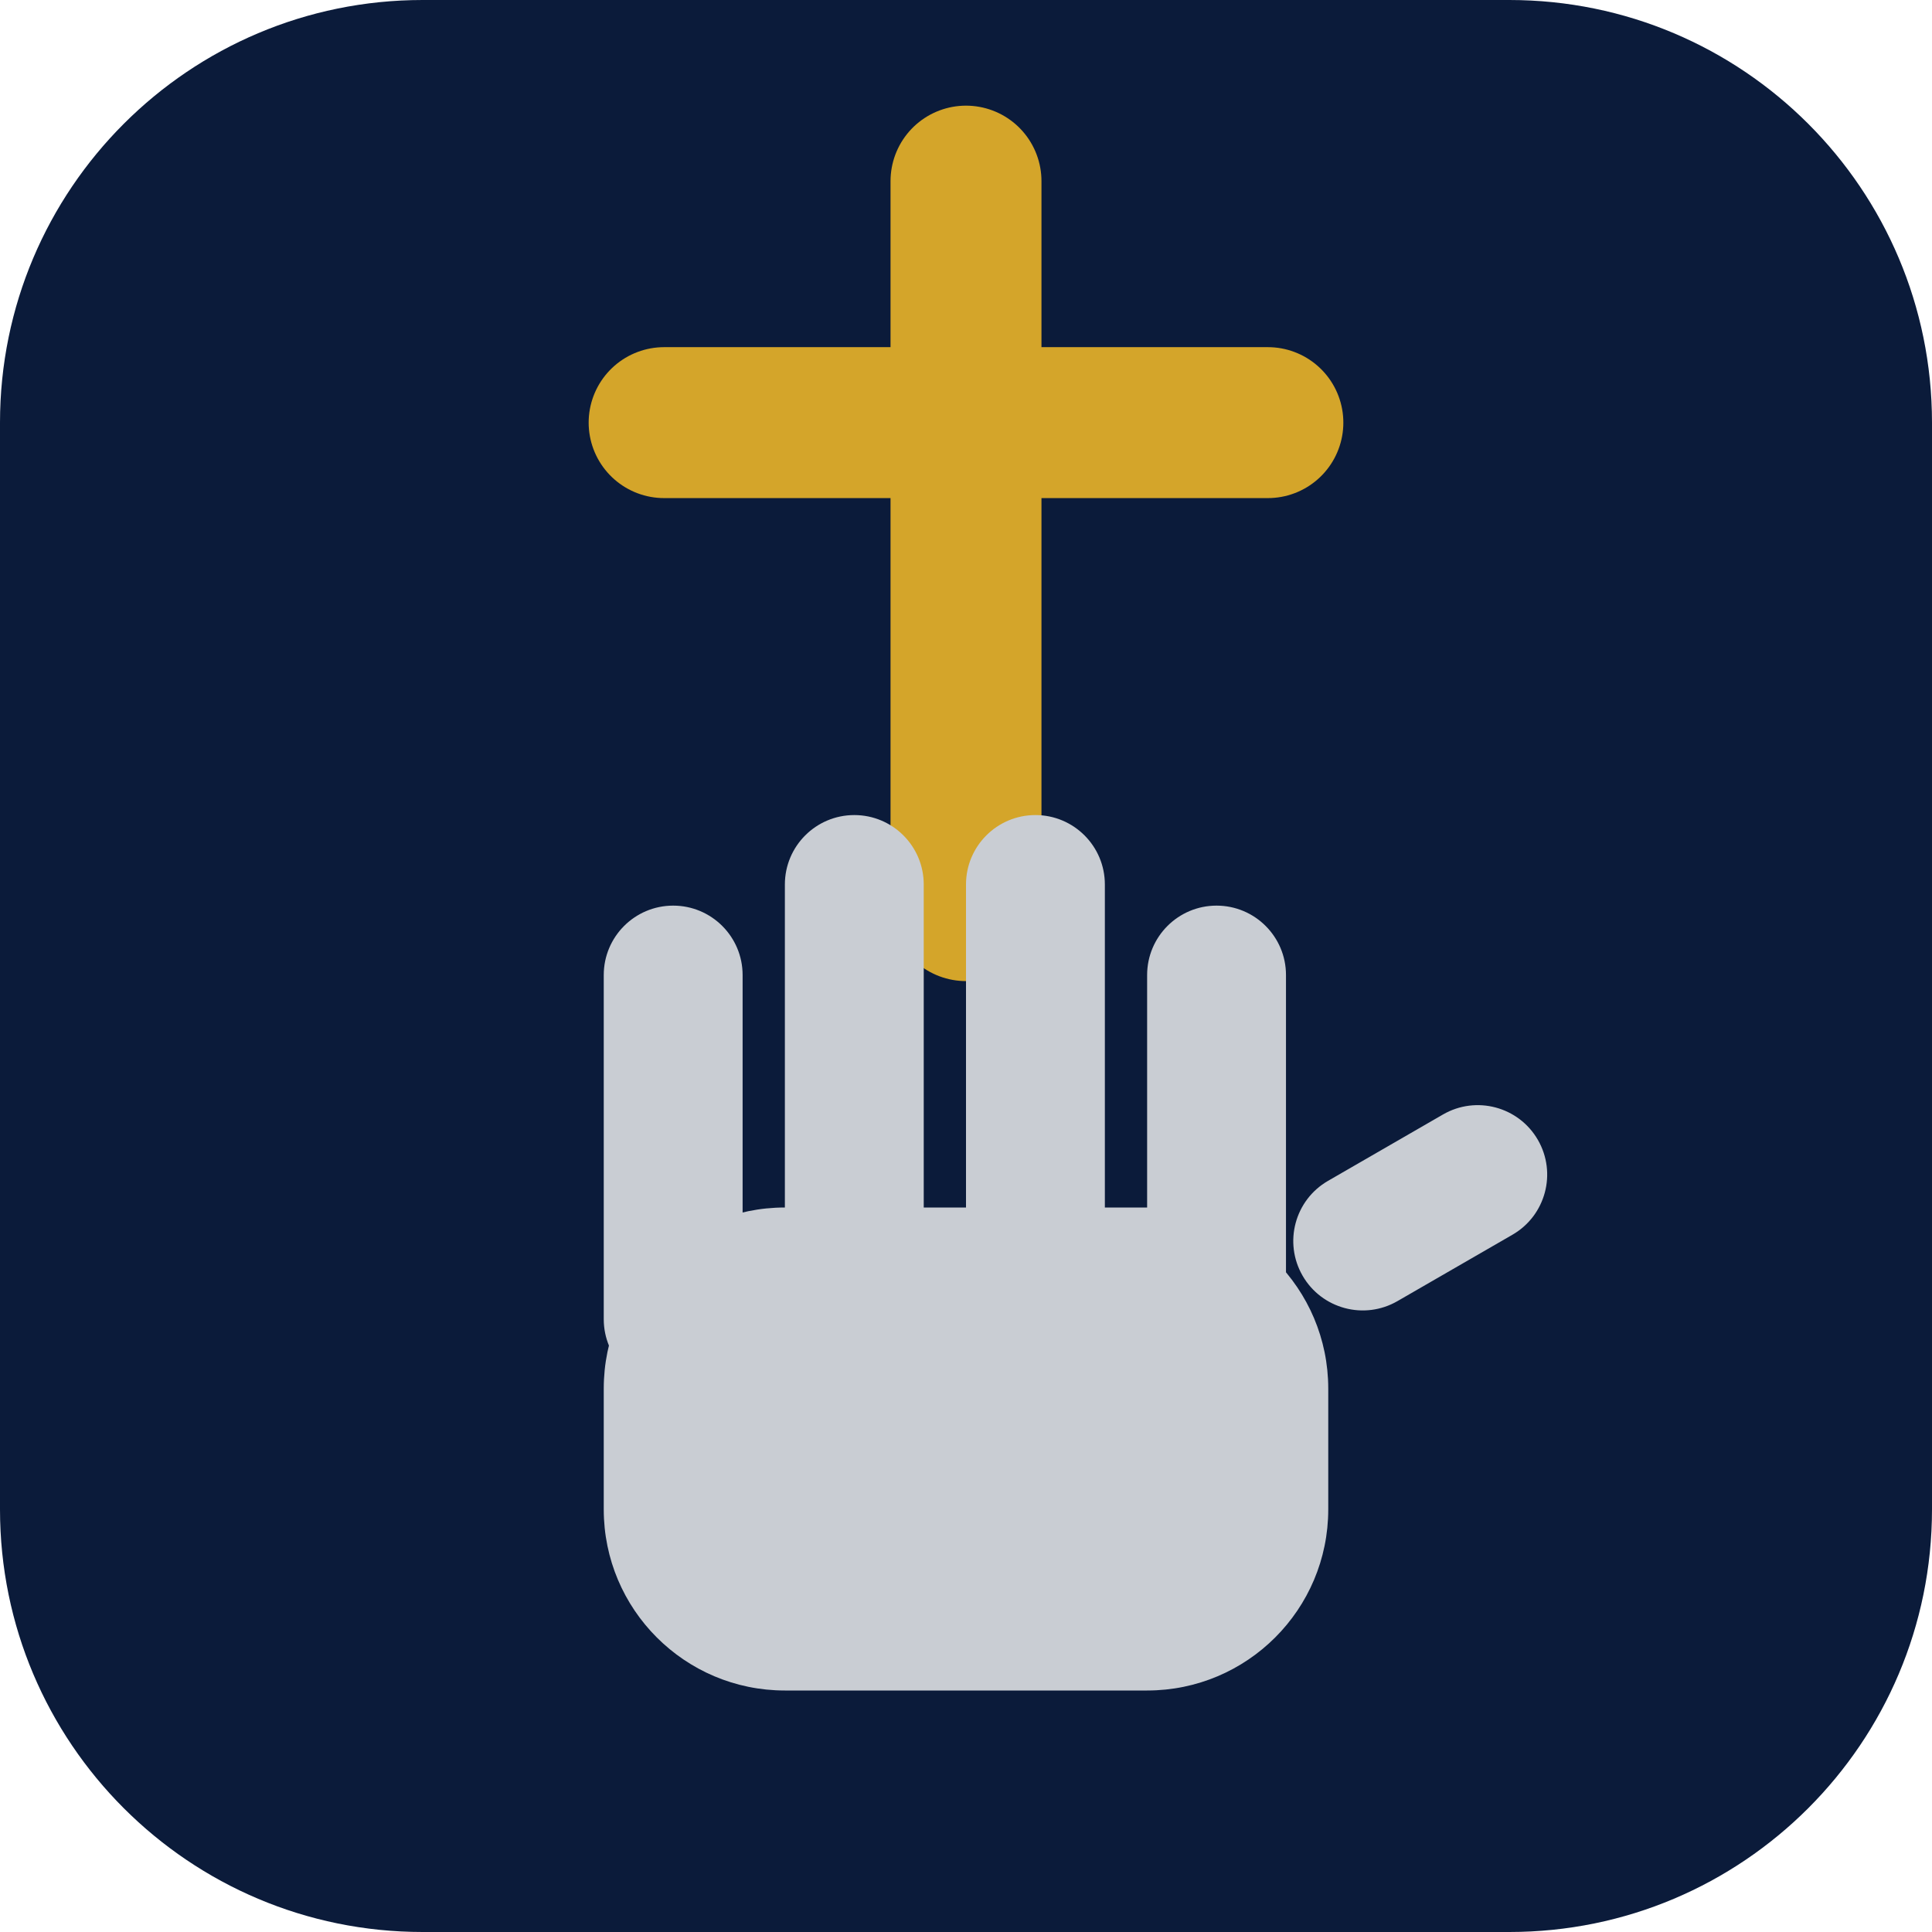
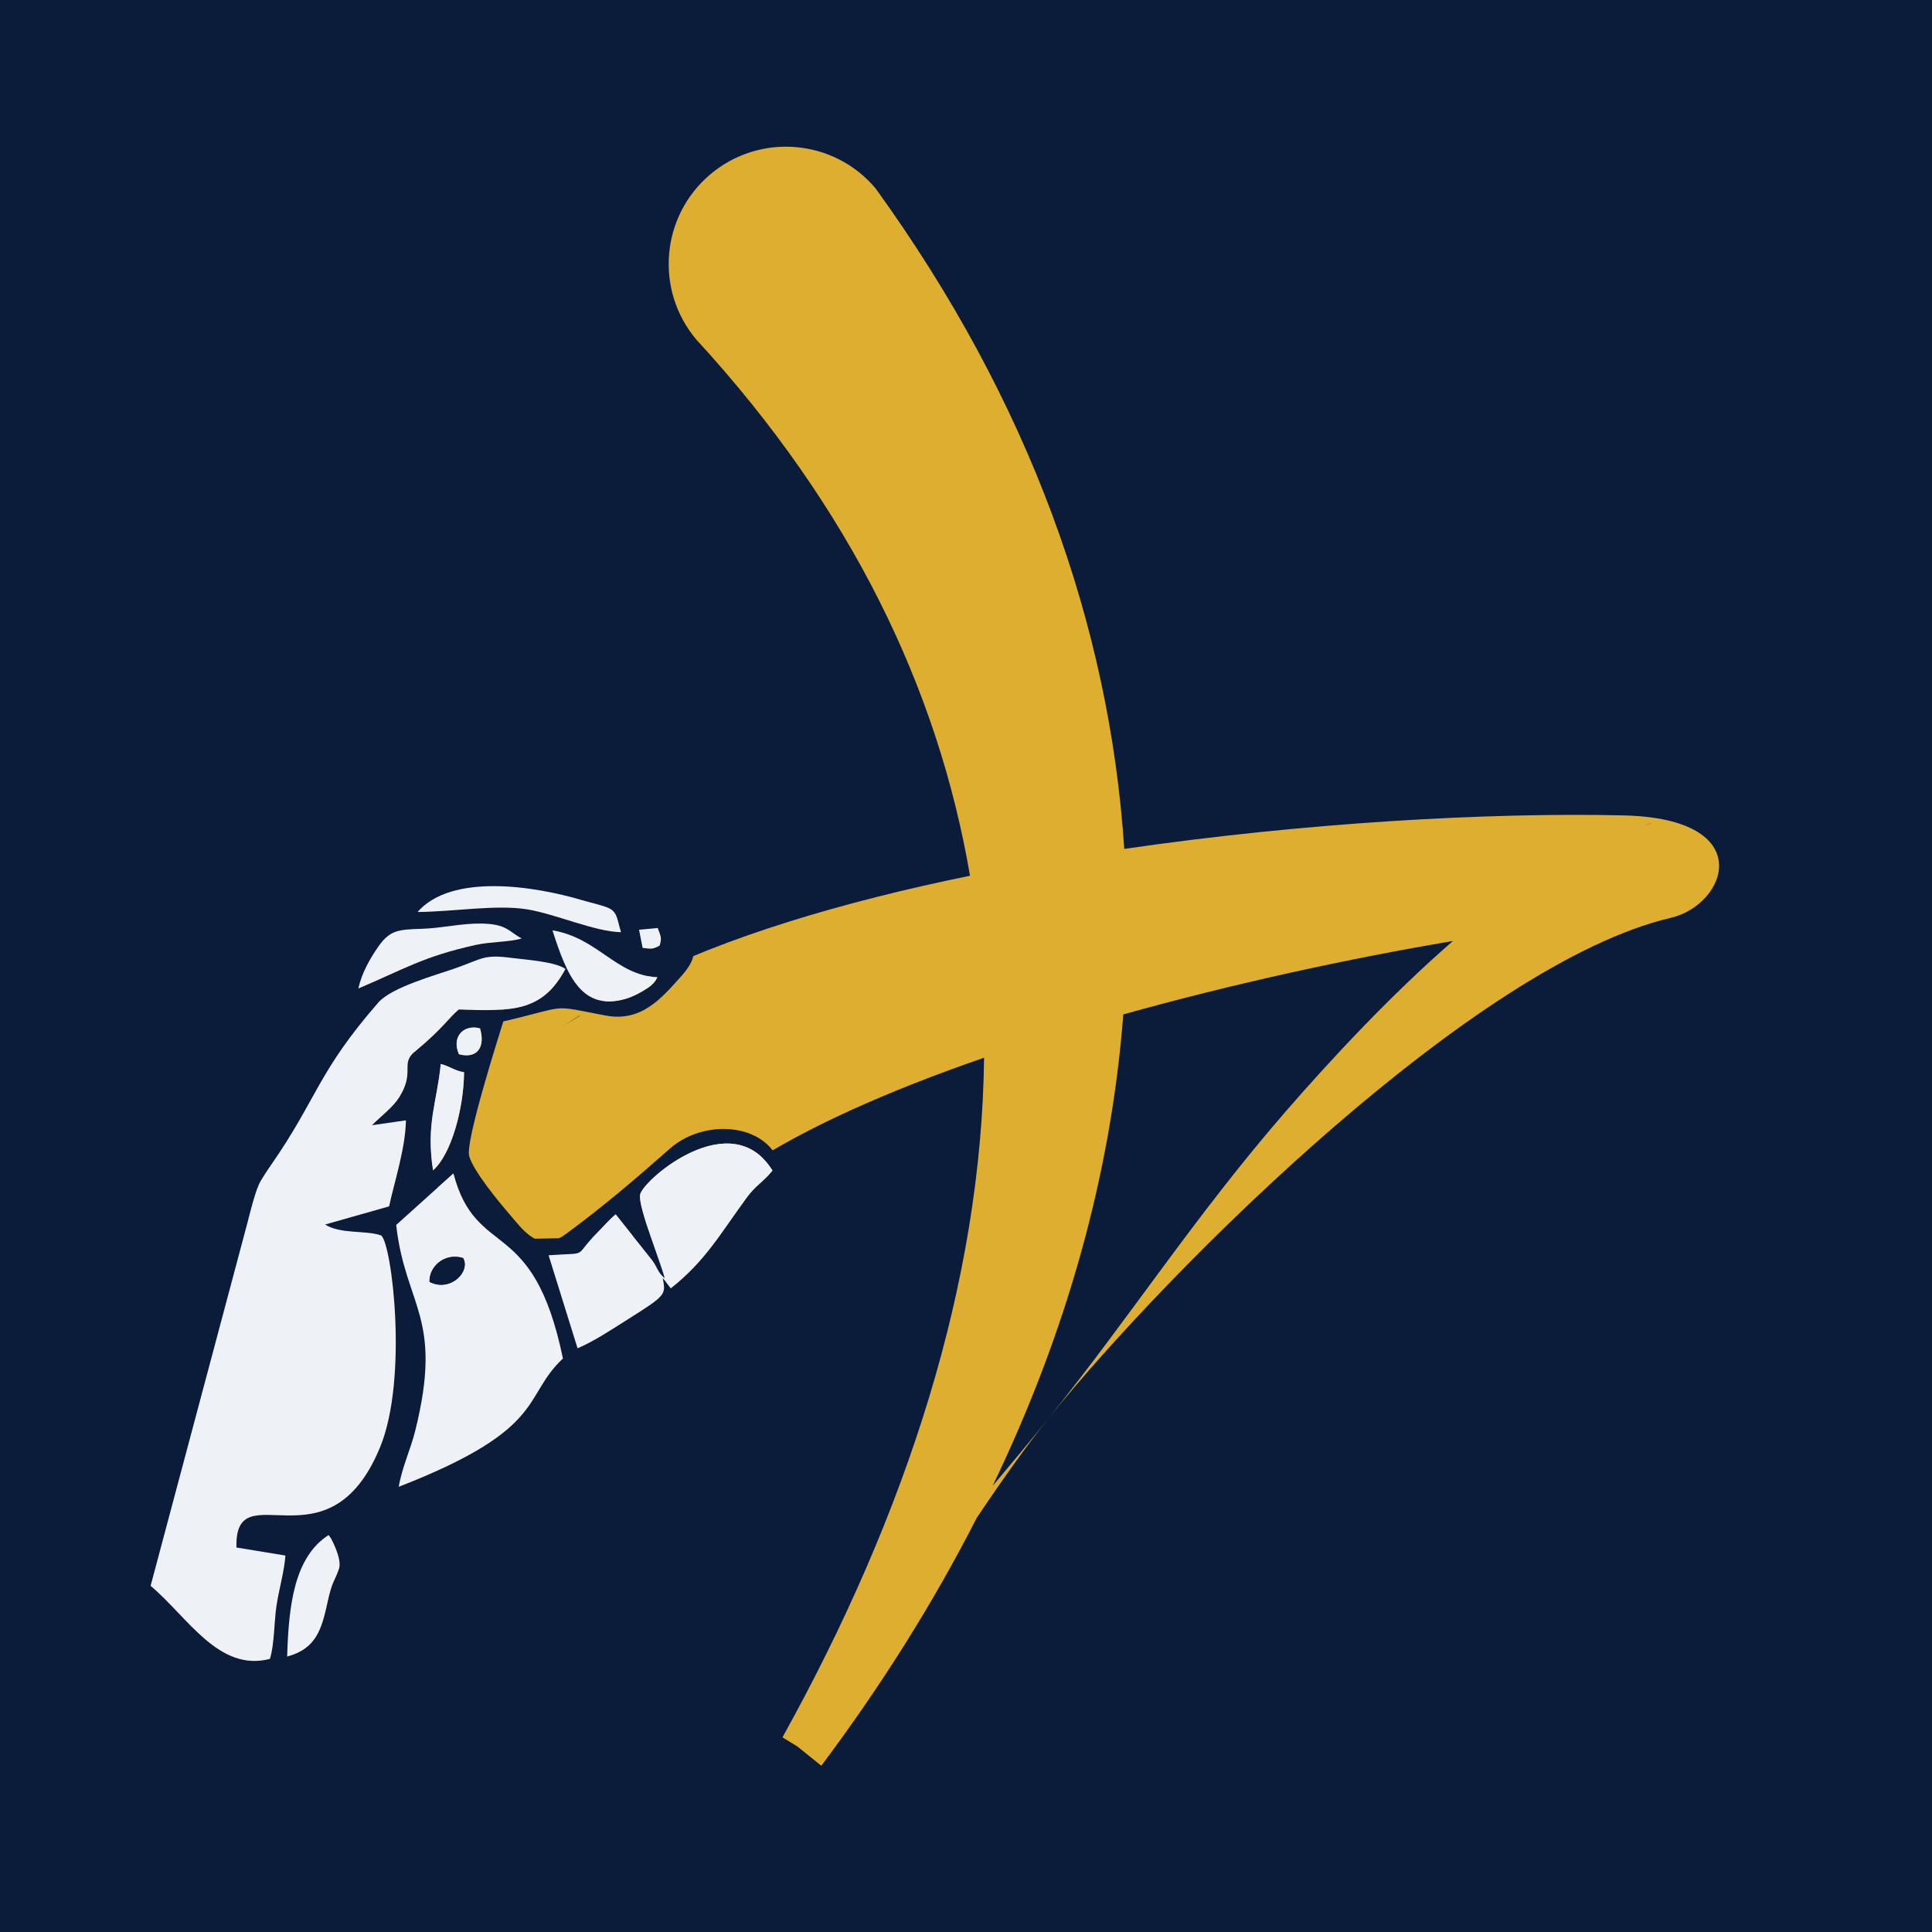
- <svg xmlns="http://www.w3.org/2000/svg" viewBox="0 0 64 64">
-   <rect width="64" height="64" rx="14" fill="#0b1b3a" />
-   <path d="M32 6v24M22 14h20" stroke="#d4a52a" stroke-width="5" stroke-linecap="round" />
-   <g fill="#c9cdd3">
-     <rect x="20" y="40" width="24" height="16" rx="6" />
-     <rect x="20" y="30" width="4.6" height="16" rx="2.3" />
-     <rect x="26" y="27" width="4.6" height="19" rx="2.3" />
-     <rect x="32" y="27" width="4.6" height="19" rx="2.3" />
-     <rect x="38" y="30" width="4.6" height="16" rx="2.3" />
-     <rect x="43" y="40" width="9" height="4.6" rx="2.3" transform="rotate(-30 43 42)" />
+ <svg xmlns="http://www.w3.org/2000/svg" viewBox="-14 -14 204 204">
+   <rect x="-400" y="-400" width="2000" height="2000" fill="#0b1b3a" />
+   <g transform="translate(-336.957 -161.520)">
+     <path fill-rule="evenodd" fill="#DDAE2F" d="M 415.398 167.398 C 431.648 189.867 440.117 213.488 441.668 237.156 C 460.797 234.371 480.23 233.293 494.367 233.617 C 508.668 233.945 505.32 243.047 499.367 244.438 C 478.895 249.223 446.77 281.02 433.648 297.309 C 442.324 286.535 449.141 275.895 458.762 264.824 C 463.527 259.344 469.793 252.598 476.367 246.883 C 465.438 248.719 453.23 251.371 441.566 254.633 C 440.277 271.473 435.578 288.199 427.77 304.414 C 429.754 302.066 431.715 299.707 433.648 297.309 C 431.398 300.102 428.797 303.762 426.098 307.781 C 421.547 316.699 416.062 325.449 409.68 333.965 L 407.168 331.941 L 405.578 330.965 C 418.754 307.234 426.582 282.934 426.867 259.203 C 416.754 262.699 407.805 266.652 401.508 270.887 C 389.445 278.996 393.305 278.02 379.293 278.316 C 372.457 278.234 366.98 272.625 367.062 265.789 C 367.145 258.953 372.754 253.477 379.594 253.559 C 381.52 253.75 383.289 253.875 385.16 254.203 L 390.273 251.184 C 399.535 246.434 411.953 242.738 425.379 239.988 C 422.012 220.262 412.828 201.164 396.488 183.383 C 392.074 178.16 392.73 170.348 397.953 165.934 C 403.176 161.52 410.988 162.176 415.398 167.398 Z M 496.664 234.684 L 497.336 234.414 L 497.41 234.379 C 497.152 234.461 496.902 234.562 496.664 234.684 Z M 384.203 254.77 C 384.105 254.762 384.406 254.617 382.242 255.93 Z M 384.203 254.77 " />
+     <path fill-rule="evenodd" fill="#0B1B3A" d="M 353.277 322.434 C 353.438 317.051 354.012 311.945 357.656 309.602 L 357.922 309.984 C 358.387 310.867 359.031 312.363 358.746 313.184 C 358.242 314.645 358.066 314.32 357.535 316.742 C 356.926 319.5 356.371 321.613 353.277 322.434 Z M 364.789 276.863 L 370.828 271.43 C 373.262 280.668 379.234 275.648 382.398 290.965 C 378.047 295.035 380.859 298.363 365.059 304.512 C 365.406 302.449 366.305 300.586 366.805 298.582 C 369.801 286.535 365.77 285.52 364.789 276.863 Z M 393.781 283.562 L 393.129 282.699 C 393.082 282.641 393.004 282.547 392.938 282.48 C 393.266 284.23 393.309 284.273 389.293 286.801 C 387.719 287.793 385.66 289.172 383.941 289.883 L 380.883 280.066 C 385.383 279.746 383.355 280.352 385.969 277.742 C 386.676 277.039 387.223 276.352 387.969 275.746 L 391.832 280.605 C 392.457 281.477 392.32 281.746 393.141 282.496 C 392.809 281.031 390.254 274.805 390.555 273.625 C 390.965 272.012 400.184 264.109 404.535 271.117 C 403.625 272.27 402.746 272.695 401.82 273.965 C 399 277.816 397.445 280.668 393.781 283.562 Z M 368.684 271.094 C 367.918 266.176 369.109 263.906 369.496 259.867 C 370.598 260.156 370.855 260.551 371.957 260.738 C 371.926 264.512 370.633 269.379 368.684 271.094 Z M 371.418 258.84 C 370.586 256.934 371.988 255.648 373.641 256.109 C 374.215 258.035 373.395 259.352 371.418 258.84 Z M 371.395 254.113 C 370.266 255.094 369.734 256.082 366.883 258.465 L 366.562 258.73 C 365.332 259.961 366.734 260.77 365.125 263.363 C 364.469 264.422 363.262 265.312 362.234 266.332 L 365.82 265.816 C 365.77 268.77 364.633 272.18 364.043 274.902 L 357.289 276.816 C 358.91 277.859 361.582 277.395 363.211 277.973 C 364.352 278.922 366.062 293.102 363.094 300.324 C 357.645 313.586 347.688 302.762 347.926 310.922 L 353.094 311.77 C 352.98 313.422 352.422 315.297 352.156 317.043 C 351.898 318.723 351.934 321.227 351.453 322.684 C 346.039 324.09 342.789 318.27 338.859 314.969 L 348.762 277.84 C 349.172 276.391 349.738 273.816 350.305 272.562 C 350.527 272.07 351.234 271.023 351.578 270.527 C 356.465 263.504 356.469 260.754 362.906 253.375 C 364.32 251.754 368.961 250.492 371.109 249.734 C 373.965 248.727 374.023 248.27 377.07 248.676 C 378.379 248.852 381.598 249.047 382.664 249.836 C 380.289 254.258 377.305 254.332 371.395 254.113 Z M 392.406 245.508 C 392.73 246.414 392.859 246.48 392.617 247.363 C 391.816 247.797 391.707 247.711 390.809 247.609 L 390.434 245.688 Z M 381.293 245.754 C 386.105 246.562 387.973 250.48 392.367 250.711 C 392.176 251.031 392.258 250.977 391.984 251.297 C 391.926 251.359 391.746 251.531 391.684 251.59 C 391.504 251.746 391.219 251.926 390.996 252.062 C 390.469 252.391 389.777 252.75 389.172 252.938 C 384.457 254.406 382.852 250.664 381.293 245.754 Z M 360.793 251.895 C 361.152 250.27 362.027 248.719 362.91 247.465 C 364.141 245.719 365.02 245.672 367.477 245.594 C 369.617 245.527 371.688 245.004 373.805 245.039 C 376.477 245.086 376.637 245.863 378.043 246.613 C 376.719 247.008 374.785 246.941 373.164 247.301 C 367.57 248.547 365.699 249.828 360.793 251.895 Z M 367.047 243.816 C 370.66 239.688 379.445 241.086 384.438 242.574 C 385.262 242.82 386.355 243.051 387.098 243.348 C 388.172 243.777 388.082 244.508 388.531 245.949 C 385.738 245.902 381.633 244.02 378.57 243.531 C 375.312 243.012 370.66 243.805 367.047 243.816 Z M 347.898 325.543 C 351.652 324.949 356.09 323.441 359.129 321.836 C 362.832 319.883 363.344 318.664 364.855 314.172 C 365.949 310.918 366.742 307.277 369.391 305.621 C 372.945 303.398 376.16 303.207 378.566 300.211 C 380.664 297.602 381.984 294.809 384.18 292.461 C 386.516 289.957 393.816 287.668 397.086 283.836 C 399.074 281.512 398.262 281.031 402.551 275.984 C 403.188 275.234 403.488 275.086 404.137 274.176 C 404.688 273.402 405.07 272.895 405.602 272.09 C 405.375 266.23 397.742 265.227 393.684 268.809 C 390.051 272.012 386.77 274.832 382.691 277.832 C 379.855 279.914 378.238 277.445 376.699 275.664 C 375.785 274.609 372.906 271.168 372.492 269.566 C 372.09 268.031 375.555 257.137 376.102 255.371 C 383.301 253.695 380.816 253.605 386.934 254.754 C 390.711 255.461 392.844 252.867 394.828 250.668 C 397.609 247.582 395.938 246.449 391.793 244 C 386.977 241.152 379.301 239.109 373.367 239.586 C 365.355 240.223 363.754 242.949 358.871 250.68 C 357.266 253.219 355.863 256.027 354.02 258.262 C 353.109 259.367 352.117 260.461 350.996 261.484 C 350.043 262.355 350.141 263.688 349.746 265.988 C 347.289 280.211 340.918 296.41 337.684 311.449 C 337.223 313.598 336.957 314.004 338.254 316.074 C 339.98 318.824 342.031 320.496 344.414 322.52 Z M 347.898 325.543 " />
+     <path fill-rule="evenodd" fill="#EEF1F6" d="M 371.395 254.113 C 377.305 254.332 380.289 254.258 382.664 249.836 C 381.598 249.047 378.379 248.852 377.07 248.676 C 374.023 248.27 373.965 248.727 371.109 249.734 C 368.961 250.492 364.32 251.754 362.906 253.375 C 356.469 260.754 356.465 263.504 351.578 270.527 C 351.234 271.023 350.527 272.07 350.305 272.562 C 349.738 273.816 349.172 276.391 348.762 277.84 L 338.859 314.969 C 342.789 318.27 346.039 324.09 351.453 322.684 C 351.934 321.227 351.898 318.723 352.156 317.043 C 352.422 315.297 352.98 313.422 353.094 311.77 L 347.926 310.922 C 347.688 302.762 357.645 313.586 363.094 300.324 C 366.062 293.102 364.352 278.922 363.211 277.973 C 361.582 277.395 358.91 277.859 357.289 276.816 L 364.043 274.902 C 364.633 272.18 365.77 268.77 365.82 265.816 L 362.234 266.332 C 363.262 265.312 364.469 264.422 365.125 263.363 C 366.734 260.77 365.332 259.961 366.562 258.73 L 366.883 258.465 C 369.734 256.082 370.266 255.094 371.395 254.113 " />
+     <path fill-rule="evenodd" fill="#EEF1F6" d="M 368.312 282.871 C 368.25 281.25 369.926 279.758 371.855 280.359 C 372.672 281.793 370.5 283.992 368.312 282.871 Z M 364.789 276.863 C 365.77 285.52 369.801 286.535 366.805 298.582 C 366.305 300.586 365.406 302.449 365.059 304.512 C 380.859 298.363 378.047 295.035 382.398 290.965 C 379.234 275.648 373.262 280.668 370.828 271.43 Z M 364.789 276.863 " />
+     <path fill-rule="evenodd" fill="#EEF1F6" d="M 393.781 283.562 C 397.445 280.668 399 277.816 401.82 273.965 C 402.746 272.695 403.625 272.27 404.535 271.117 C 400.184 264.109 390.965 272.012 390.555 273.625 C 390.254 274.805 392.809 281.031 393.141 282.496 C 392.32 281.746 392.457 281.477 391.832 280.605 L 387.969 275.746 C 387.223 276.352 386.676 277.039 385.969 277.742 C 383.355 280.352 385.383 279.746 380.883 280.066 L 383.941 289.883 C 385.66 289.172 387.719 287.793 389.293 286.801 C 393.309 284.273 393.266 284.23 392.938 282.48 C 393.004 282.547 393.082 282.641 393.129 282.699 Z M 393.781 283.562 " />
+     <path fill-rule="evenodd" fill="#EEF1F6" d="M 367.047 243.816 C 370.66 243.805 375.312 243.012 378.57 243.531 C 381.633 244.02 385.738 245.902 388.531 245.949 C 388.082 244.508 388.172 243.777 387.098 243.348 C 386.355 243.051 385.262 242.82 384.438 242.574 C 379.445 241.086 370.66 239.688 367.047 243.816 " />
+     <path fill-rule="evenodd" fill="#EEF1F6" d="M 360.793 251.895 C 365.699 249.828 367.57 248.547 373.164 247.301 C 374.785 246.941 376.719 247.008 378.043 246.613 C 376.637 245.863 376.477 245.086 373.805 245.039 C 371.688 245.004 369.617 245.527 367.477 245.594 C 365.02 245.672 364.141 245.719 362.91 247.465 C 362.027 248.719 361.152 250.27 360.793 251.895 " />
+     <path fill-rule="evenodd" fill="#EEF1F6" d="M 392.367 250.711 C 387.973 250.48 386.105 246.562 381.293 245.754 C 382.852 250.664 384.457 254.406 389.172 252.938 C 389.777 252.75 390.469 252.391 390.996 252.062 C 391.219 251.926 391.504 251.746 391.684 251.59 C 391.746 251.531 391.926 251.359 391.984 251.297 C 392.258 250.977 392.176 251.031 392.367 250.711 " />
+     <path fill-rule="evenodd" fill="#EEF1F6" d="M 368.684 271.094 C 370.633 269.379 371.926 264.512 371.957 260.738 C 370.855 260.551 370.598 260.156 369.496 259.867 C 369.109 263.906 367.918 266.176 368.684 271.094 " />
+     <path fill-rule="evenodd" fill="#0B1B3A" d="M 368.312 282.871 C 370.5 283.992 372.672 281.793 371.855 280.359 C 369.926 279.758 368.25 281.25 368.312 282.871 " />
+     <path fill-rule="evenodd" fill="#EEF1F6" d="M 371.418 258.84 C 373.395 259.352 374.215 258.035 373.641 256.109 C 371.988 255.648 370.586 256.934 371.418 258.84 " />
+     <path fill-rule="evenodd" fill="#EEF1F6" d="M 390.809 247.609 C 391.707 247.711 391.816 247.797 392.617 247.363 C 392.859 246.48 392.73 246.414 392.406 245.508 L 390.434 245.688 Z M 390.809 247.609 " />
+     <path fill-rule="evenodd" fill="#EEF1F6" d="M 353.277 322.434 C 356.371 321.613 356.926 319.5 357.535 316.742 C 358.066 314.32 358.242 314.645 358.746 313.184 C 359.031 312.363 358.387 310.867 357.922 309.984 L 357.656 309.602 C 354.012 311.945 353.438 317.051 353.277 322.434 " />
  </g>
+   <g transform="translate(-267.930 -517.977) scale(1.53196)">
+     <path fill-rule="nonzero" fill="#DDAE2F" d="M 319.602 384.047 C 323.16 384.047 326.07 382.637 328.332 379.82 L 332.977 384.605 C 329.293 388.754 324.949 390.828 319.949 390.828 C 314.949 390.828 310.828 389.25 307.594 386.09 C 304.359 382.934 302.738 378.945 302.738 374.133 C 302.738 369.316 304.391 365.297 307.688 362.078 C 310.984 358.859 315.016 357.25 319.785 357.25 C 325.109 357.25 329.57 359.277 333.16 363.332 L 328.656 368.441 C 326.363 365.594 323.516 364.168 320.109 364.168 C 317.387 364.168 315.055 365.059 313.121 366.84 C 311.184 368.621 310.219 371.02 310.219 374.039 C 310.219 377.059 311.133 379.48 312.957 381.309 C 314.785 383.133 317 384.047 319.602 384.047 Z M 358.449 390.457 L 355.43 383.445 L 341.82 383.445 L 338.805 390.457 L 331.094 390.457 L 345.121 357.992 L 352.133 357.992 L 366.16 390.457 Z M 348.648 367.652 L 344.562 377.082 L 352.691 377.082 Z M 378.164 364.262 L 378.164 390.457 L 370.918 390.457 L 370.918 364.262 L 361.723 364.262 L 361.723 357.992 L 387.359 357.992 L 387.359 364.262 Z M 378.164 364.262 " />
+     <path fill-rule="nonzero" fill="#C9CDD3" d="M 389.52 390.457 L 389.52 357.992 L 396.762 357.992 L 396.762 384 L 410.605 384 L 410.605 390.457 Z M 412.762 357.992 L 420.008 357.992 L 420.008 390.457 L 412.762 390.457 Z M 439.07 390.457 L 424.859 390.457 L 424.859 357.992 L 437.492 357.992 C 439.691 357.992 441.586 358.254 443.184 358.781 C 444.777 359.309 445.977 360.02 446.781 360.918 C 448.238 362.59 448.965 364.477 448.965 366.582 C 448.965 369.121 448.145 371.012 446.504 372.25 C 445.945 372.684 445.559 372.953 445.34 373.062 C 445.125 373.172 444.738 373.348 444.18 373.598 C 446.191 374.031 447.797 374.938 448.988 376.312 C 450.18 377.691 450.777 379.402 450.777 381.445 C 450.777 383.707 450 385.703 448.453 387.438 C 446.656 389.449 443.531 390.457 439.07 390.457 Z M 432.105 371.137 L 435.543 371.137 C 437.555 371.137 439.047 370.918 440.023 370.484 C 441 370.051 441.488 369.113 441.488 367.676 C 441.488 366.234 441.039 365.285 440.141 364.82 C 439.242 364.355 437.723 364.121 435.59 364.121 L 432.105 364.121 Z M 432.105 384.324 L 437.074 384.324 C 439.148 384.324 440.703 384.07 441.742 383.559 C 442.777 383.047 443.297 382.043 443.297 380.539 C 443.297 379.039 442.75 378.047 441.648 377.566 C 440.551 377.09 438.793 376.848 436.379 376.848 L 432.105 376.848 Z M 480.059 368.766 C 480.059 373.969 478 377.328 473.879 378.844 L 482.102 390.457 L 473.184 390.457 L 465.984 380.098 L 460.969 380.098 L 460.969 390.457 L 453.723 390.457 L 453.723 357.992 L 466.031 357.992 C 471.078 357.992 474.676 358.844 476.828 360.547 C 478.98 362.25 480.059 364.988 480.059 368.766 Z M 507.48 390.457 L 504.461 383.445 L 490.855 383.445 L 487.836 390.457 L 480.125 390.457 L 494.152 357.992 L 501.164 357.992 L 515.191 390.457 Z M 497.68 367.652 L 493.594 377.082 L 501.723 377.082 Z M 526.035 363.609 C 524.828 363.609 523.875 363.898 523.18 364.469 C 522.48 365.043 522.133 365.801 522.133 366.746 C 522.133 367.691 522.559 368.441 523.41 369 C 524.262 369.555 526.227 370.215 529.309 370.973 C 532.391 371.73 534.781 372.871 536.484 374.387 C 538.188 375.902 539.039 378.117 539.039 381.027 C 539.039 383.938 537.949 386.301 535.766 388.109 C 533.582 389.922 530.711 390.828 527.148 390.828 C 522.008 390.828 517.379 388.922 513.262 385.117 L 517.582 379.82 C 521.082 382.887 524.316 384.418 527.289 384.418 C 528.621 384.418 529.664 384.133 530.422 383.559 C 531.184 382.988 531.562 382.211 531.562 381.238 C 531.562 380.262 531.16 379.488 530.355 378.914 C 529.551 378.344 527.953 377.762 525.57 377.172 C 521.793 376.273 519.027 375.105 517.281 373.668 C 515.531 372.227 514.656 369.965 514.656 366.887 C 514.656 363.805 515.762 361.43 517.977 359.758 C 520.191 358.086 522.953 357.25 526.266 357.25 C 528.434 357.25 530.602 357.621 532.77 358.363 C 534.938 359.105 536.824 360.16 538.434 361.52 L 534.766 366.816 C 531.949 364.68 529.039 363.609 526.035 363.609 " />
+     <path fill-rule="nonzero" fill="#C9CDD3" d="M 316.207 426.711 C 316.207 428.125 315.688 429.254 314.652 430.105 C 313.574 430.988 312.098 431.434 310.227 431.434 C 307.762 431.434 306.316 430.98 305.895 430.07 C 305.633 429.52 305.375 428.816 305.113 427.965 C 305.008 427.57 305.086 427.312 305.355 427.199 C 305.688 427.051 305.949 427.113 306.141 427.398 C 306.852 428.453 307.566 429.195 308.285 429.641 C 308.977 430.066 309.793 430.281 310.719 430.281 C 313.043 430.281 314.203 429.352 314.203 427.5 C 314.203 426.77 313.945 426.148 313.438 425.641 C 312.945 425.168 311.922 424.508 310.379 423.672 C 308.418 422.621 307.129 421.793 306.516 421.191 C 305.754 420.445 305.371 419.527 305.371 418.43 C 305.371 417.27 305.859 416.281 306.832 415.461 C 307.805 414.645 309.047 414.234 310.562 414.234 C 311.633 414.234 312.672 414.367 313.68 414.637 C 314.457 414.844 314.895 415.109 314.996 415.438 C 315.203 416.117 315.34 416.949 315.41 417.941 C 315.426 418.305 315.309 418.504 315.047 418.547 C 314.723 418.598 314.488 418.48 314.355 418.207 C 313.84 417.164 313.25 416.43 312.59 416.004 C 311.977 415.609 311.184 415.414 310.195 415.414 C 309.316 415.414 308.625 415.621 308.113 416.031 C 307.605 416.438 307.348 417.02 307.348 417.773 C 307.348 418.473 307.602 419.078 308.102 419.59 C 308.574 420.066 309.457 420.625 310.738 421.27 C 312.711 422.258 314.07 423.09 314.816 423.777 C 315.742 424.617 316.207 425.598 316.207 426.711 " />
+     <path fill-rule="nonzero" fill="#C9CDD3" d="M 324.984 414.867 C 324.984 415.078 324.762 415.246 324.312 415.379 C 323.305 415.676 322.801 416.07 322.801 416.551 L 322.801 428.746 C 322.801 429.535 323.262 430.012 324.191 430.176 C 324.648 430.258 324.883 430.422 324.883 430.664 C 324.883 430.871 324.844 431.004 324.762 431.051 C 324.684 431.102 324.465 431.117 324.113 431.102 C 321.91 431.012 320.203 431.012 319 431.102 C 318.695 431.125 318.512 431.066 318.461 430.926 C 318.445 430.867 318.438 430.777 318.438 430.66 C 318.438 430.488 318.625 430.363 319 430.281 C 319.703 430.121 320.109 430.004 320.219 429.941 C 320.488 429.773 320.617 429.434 320.617 428.914 L 320.617 416.613 C 320.617 415.918 320.148 415.496 319.207 415.332 C 318.812 415.27 318.617 415.148 318.617 414.973 C 318.617 414.734 318.645 414.59 318.711 414.531 C 318.773 414.477 318.922 414.465 319.156 414.488 C 320.785 414.66 322.469 414.648 324.203 414.445 C 324.535 414.41 324.723 414.395 324.781 414.414 C 324.914 414.457 324.984 414.605 324.984 414.867 " />
+     <path fill-rule="nonzero" fill="#C9CDD3" d="M 345.883 414.828 C 345.883 415.031 345.656 415.199 345.207 415.332 C 344.207 415.617 343.707 416.199 343.707 417.078 L 343.707 426.098 C 343.707 428 343.727 429.531 343.777 430.695 C 343.797 431.137 343.691 431.387 343.465 431.449 C 343.09 431.543 342.773 431.344 342.512 430.863 C 342.094 430.066 340.449 428.109 337.59 424.992 C 335.199 422.391 332.883 419.957 330.641 417.699 C 330.57 417.621 330.492 417.605 330.418 417.637 C 330.34 417.68 330.301 417.777 330.301 417.926 L 330.301 428.199 C 330.301 429.305 330.855 429.957 331.969 430.168 C 332.43 430.258 332.66 430.422 332.66 430.652 C 332.66 430.969 332.402 431.113 331.883 431.09 C 329.895 431.008 328.348 431.008 327.246 431.09 C 326.887 431.113 326.707 430.969 326.707 430.648 C 326.707 430.473 326.887 430.344 327.246 430.27 C 327.887 430.121 328.32 429.914 328.535 429.656 C 328.754 429.398 328.863 428.957 328.863 428.34 L 328.863 417.258 C 328.863 416.773 328.766 416.402 328.562 416.145 C 328.371 415.91 327.996 415.672 327.445 415.418 C 327.039 415.227 326.844 415.031 326.859 414.828 C 326.887 414.602 327.074 414.512 327.422 414.559 C 328.504 414.707 329.441 414.738 330.23 414.656 C 330.641 414.613 331.012 414.773 331.344 415.133 L 341.844 426.332 C 341.984 426.488 342.086 426.57 342.137 426.57 C 342.203 426.57 342.238 426.457 342.238 426.23 L 342.238 417.164 C 342.238 416.102 341.684 415.473 340.57 415.281 C 340.176 415.219 339.98 415.102 339.98 414.934 C 339.98 414.59 340.16 414.434 340.52 414.477 C 341.887 414.629 343.418 414.609 345.105 414.426 C 345.402 414.391 345.59 414.387 345.668 414.414 C 345.812 414.453 345.883 414.594 345.883 414.828 " />
+     <path fill-rule="nonzero" fill="#C9CDD3" d="M 364.367 430.824 C 364.316 431.055 364.266 431.188 364.203 431.23 C 364.152 431.266 364.035 431.254 363.852 431.203 C 362.66 430.98 360.91 430.957 358.613 431.125 C 358.176 431.16 357.941 431.074 357.898 430.875 C 357.855 430.641 357.992 430.457 358.312 430.332 C 359.215 429.961 359.664 429.625 359.664 429.309 C 359.664 429.18 359.613 429.004 359.516 428.77 C 358.898 427.289 358.379 426.098 357.973 425.195 C 357.379 425.23 356.336 425.246 354.836 425.246 C 353.602 425.246 352.547 425.215 351.68 425.145 C 351.387 425.863 350.977 426.867 350.453 428.152 C 350.336 428.449 350.277 428.711 350.277 428.945 C 350.277 429.41 350.531 429.754 351.043 429.973 C 351.828 430.305 352.215 430.562 352.195 430.738 C 352.18 431.02 351.914 431.137 351.406 431.074 C 349.832 430.902 348.375 430.957 347.035 431.23 C 346.688 431.305 346.488 431.18 346.445 430.852 C 346.41 430.633 346.688 430.402 347.262 430.152 C 347.883 429.891 348.406 429.297 348.832 428.355 C 350.457 424.82 351.508 422.496 351.98 421.383 C 353.129 418.715 353.941 416.539 354.426 414.855 C 354.492 414.598 354.824 414.359 355.422 414.129 C 355.57 414.078 355.75 414.324 355.969 414.859 C 357.773 419.203 359.797 423.844 362.039 428.789 C 362.395 429.578 363 430.102 363.852 430.355 C 364.238 430.469 364.41 430.621 364.367 430.824 Z M 357.559 424.219 C 357.008 422.969 356.148 421.023 354.98 418.391 C 354.91 418.25 354.836 418.18 354.75 418.18 C 354.668 418.18 354.598 418.25 354.539 418.391 L 352.145 424.168 C 353.039 424.238 354.043 424.273 355.152 424.273 C 355.84 424.273 356.641 424.254 357.559 424.219 " />
+     <path fill-rule="nonzero" fill="#C9CDD3" d="M 371.969 414.867 C 371.969 415.078 371.746 415.246 371.297 415.379 C 370.289 415.676 369.785 416.07 369.785 416.551 L 369.785 428.746 C 369.785 429.535 370.246 430.012 371.176 430.176 C 371.633 430.258 371.867 430.422 371.867 430.664 C 371.867 430.871 371.828 431.004 371.746 431.051 C 371.668 431.102 371.449 431.117 371.098 431.102 C 368.895 431.012 367.188 431.012 365.984 431.102 C 365.68 431.125 365.496 431.066 365.445 430.926 C 365.43 430.867 365.422 430.777 365.422 430.66 C 365.422 430.488 365.609 430.363 365.984 430.281 C 366.688 430.121 367.094 430.004 367.203 429.941 C 367.473 429.773 367.602 429.434 367.602 428.914 L 367.602 416.613 C 367.602 415.918 367.133 415.496 366.191 415.332 C 365.797 415.27 365.602 415.148 365.602 414.973 C 365.602 414.734 365.629 414.59 365.695 414.531 C 365.758 414.477 365.906 414.465 366.141 414.488 C 367.77 414.66 369.453 414.648 371.188 414.445 C 371.52 414.41 371.707 414.395 371.766 414.414 C 371.898 414.457 371.969 414.605 371.969 414.867 " />
+     <path fill-rule="nonzero" fill="#C9CDD3" d="M 385.113 426.711 C 385.113 428.125 384.598 429.254 383.562 430.105 C 382.484 430.988 381.008 431.434 379.137 431.434 C 376.672 431.434 375.227 430.98 374.801 430.07 C 374.543 429.52 374.285 428.816 374.023 427.965 C 373.918 427.57 373.992 427.312 374.262 427.199 C 374.598 427.051 374.859 427.113 375.051 427.398 C 375.762 428.453 376.477 429.195 377.195 429.641 C 377.887 430.066 378.699 430.281 379.629 430.281 C 381.953 430.281 383.113 429.352 383.113 427.5 C 383.113 426.77 382.855 426.148 382.348 425.641 C 381.855 425.168 380.832 424.508 379.285 423.672 C 377.328 422.621 376.039 421.793 375.422 421.191 C 374.66 420.445 374.281 419.527 374.281 418.43 C 374.281 417.27 374.77 416.281 375.738 415.461 C 376.715 414.645 377.957 414.234 379.473 414.234 C 380.539 414.234 381.582 414.367 382.59 414.637 C 383.363 414.844 383.805 415.109 383.902 415.438 C 384.113 416.117 384.25 416.949 384.32 417.941 C 384.336 418.305 384.215 418.504 383.957 418.547 C 383.629 418.598 383.398 418.48 383.266 418.207 C 382.75 417.164 382.156 416.43 381.5 416.004 C 380.887 415.609 380.09 415.414 379.102 415.414 C 378.227 415.414 377.531 415.621 377.023 416.031 C 376.516 416.438 376.258 417.02 376.258 417.773 C 376.258 418.473 376.508 419.078 377.012 419.59 C 377.484 420.066 378.367 420.625 379.645 421.27 C 381.617 422.258 382.98 423.09 383.723 423.777 C 384.652 424.617 385.113 425.598 385.113 426.711 " />
+     <path fill-rule="nonzero" fill="#C9CDD3" d="M 409.426 426.992 C 409.32 428.105 409.137 429.004 408.887 429.688 C 408.719 430.129 408.078 430.523 406.957 430.875 C 405.738 431.246 404.332 431.434 402.746 431.434 C 400.121 431.434 397.938 430.652 396.191 429.09 C 394.418 427.504 393.535 425.465 393.535 422.984 C 393.535 420.449 394.449 418.344 396.281 416.664 C 398.043 415.043 400.176 414.234 402.668 414.234 C 404.441 414.234 405.93 414.445 407.133 414.875 C 408.203 415.25 408.758 415.602 408.801 415.93 C 408.891 416.566 408.938 417.598 408.938 419.027 C 408.938 419.262 408.727 419.398 408.305 419.441 C 407.98 419.477 407.777 419.371 407.707 419.137 C 407.262 417.707 406.668 416.719 405.93 416.168 C 405.188 415.617 404.078 415.336 402.598 415.336 C 400.742 415.336 399.23 415.953 398.059 417.18 C 396.789 418.516 396.152 420.348 396.152 422.672 C 396.152 424.977 396.82 426.844 398.16 428.266 C 399.465 429.66 401.129 430.355 403.16 430.355 C 404.484 430.355 405.523 430.074 406.285 429.504 C 407.012 428.965 407.605 428.074 408.066 426.844 C 408.199 426.484 408.496 426.355 408.965 426.453 C 409.297 426.531 409.449 426.711 409.426 426.992 " />
+     <path fill-rule="nonzero" fill="#C9CDD3" d="M 428.445 430.824 C 428.395 431.055 428.344 431.188 428.285 431.23 C 428.234 431.266 428.117 431.254 427.934 431.203 C 426.738 430.98 424.988 430.957 422.691 431.125 C 422.254 431.16 422.02 431.074 421.977 430.875 C 421.934 430.641 422.07 430.457 422.391 430.332 C 423.297 429.961 423.746 429.625 423.746 429.309 C 423.746 429.18 423.691 429.004 423.594 428.77 C 422.98 427.289 422.461 426.098 422.055 425.195 C 421.461 425.23 420.414 425.246 418.918 425.246 C 417.68 425.246 416.629 425.215 415.762 425.145 C 415.469 425.863 415.059 426.867 414.531 428.152 C 414.418 428.449 414.355 428.711 414.355 428.945 C 414.355 429.41 414.613 429.754 415.121 429.973 C 415.91 430.305 416.293 430.562 416.277 430.738 C 416.262 431.02 415.996 431.137 415.484 431.074 C 413.91 430.902 412.457 430.957 411.117 431.23 C 410.766 431.305 410.57 431.18 410.527 430.852 C 410.492 430.633 410.766 430.402 411.344 430.152 C 411.965 429.891 412.488 429.297 412.914 428.355 C 414.535 424.82 415.59 422.496 416.059 421.383 C 417.211 418.715 418.023 416.539 418.508 414.855 C 418.57 414.598 418.906 414.359 419.504 414.129 C 419.648 414.078 419.828 414.324 420.047 414.859 C 421.852 419.203 423.879 423.844 426.121 428.789 C 426.477 429.578 427.082 430.102 427.934 430.355 C 428.32 430.469 428.488 430.621 428.445 430.824 Z M 421.641 424.219 C 421.086 422.969 420.227 421.023 419.059 418.391 C 418.992 418.25 418.918 418.18 418.832 418.18 C 418.746 418.18 418.68 418.25 418.617 418.391 L 416.227 424.168 C 417.121 424.238 418.121 424.273 419.234 424.273 C 419.918 424.273 420.719 424.254 421.641 424.219 " />
+     <path fill-rule="nonzero" fill="#C9CDD3" d="M 445.266 418.582 C 445.258 418.73 445.238 418.832 445.211 418.891 C 445.18 418.945 445.094 418.984 444.953 419.008 C 444.645 419.078 444.441 418.957 444.34 418.652 C 443.98 417.531 443.555 416.789 443.062 416.414 C 442.375 415.918 441.176 415.672 439.465 415.672 C 438.766 415.672 438.383 415.75 438.32 415.898 C 438.293 415.945 438.281 416.02 438.281 416.109 L 438.281 428.594 C 438.281 429.129 438.406 429.5 438.66 429.715 C 438.91 429.926 439.41 430.121 440.156 430.297 C 440.477 430.359 440.656 430.406 440.699 430.434 C 440.816 430.512 440.859 430.668 440.824 430.914 C 440.797 431.105 440.707 431.211 440.551 431.23 C 440.531 431.238 440.363 431.23 440.031 431.199 C 437.828 431.012 436.004 431.004 434.562 431.18 C 434.223 431.211 434.004 431.211 433.898 431.18 C 433.82 431.137 433.762 431.035 433.738 430.883 C 433.668 430.617 433.816 430.438 434.176 430.348 C 434.895 430.164 435.371 429.941 435.625 429.68 C 435.906 429.391 436.047 428.918 436.047 428.266 L 436.047 416.113 C 436.047 415.867 435.898 415.727 435.598 415.684 C 435.566 415.676 435.316 415.672 434.859 415.672 C 433.273 415.672 432.102 415.945 431.352 416.492 C 430.785 416.902 430.277 417.652 429.836 418.746 C 429.695 419.09 429.496 419.203 429.25 419.086 C 428.965 419.016 428.859 418.863 428.938 418.625 C 429.227 417.719 429.375 416.449 429.375 414.809 C 429.375 414.613 429.629 414.531 430.141 414.566 C 431.945 414.688 433.941 414.746 436.129 414.746 C 440.277 414.746 442.965 414.66 444.191 414.488 C 444.66 414.422 444.914 414.5 444.957 414.719 C 445.188 415.828 445.293 417.117 445.266 418.582 " />
+     <path fill-rule="nonzero" fill="#C9CDD3" d="M 464.473 422.809 C 464.473 425.227 463.578 427.27 461.789 428.953 C 460.035 430.609 457.926 431.434 455.461 431.434 C 452.867 431.434 450.719 430.656 449.004 429.102 C 447.25 427.5 446.371 425.426 446.371 422.887 C 446.371 420.426 447.262 418.363 449.043 416.691 C 450.797 415.051 452.934 414.234 455.461 414.234 C 458.031 414.234 460.172 415.035 461.879 416.629 C 463.605 418.25 464.473 420.309 464.473 422.809 Z M 461.93 423.242 C 461.93 420.809 461.266 418.883 459.934 417.473 C 458.656 416.117 456.965 415.441 454.867 415.441 C 453.133 415.441 451.703 416.082 450.586 417.367 C 449.469 418.648 448.914 420.316 448.914 422.375 C 448.914 424.844 449.559 426.785 450.855 428.195 C 452.117 429.57 453.832 430.254 456 430.254 C 457.746 430.254 459.168 429.613 460.273 428.324 C 461.379 427.035 461.93 425.34 461.93 423.242 Z M 458.078 408.871 C 458.078 409.035 457.988 409.254 457.805 409.539 C 456.812 410.75 455.742 411.859 454.598 412.852 C 454.426 413 454.203 412.992 453.922 412.824 C 453.73 412.711 453.684 412.594 453.773 412.477 C 454.266 411.816 454.719 410.977 455.141 409.969 C 455.531 409.023 455.777 408.492 455.875 408.383 C 456.102 408.141 456.309 408.02 456.492 408.02 C 456.824 408.02 457.18 408.129 457.551 408.344 C 457.902 408.555 458.078 408.73 458.078 408.871 " />
+     <path fill-rule="nonzero" fill="#C9CDD3" d="M 478.617 427.941 C 478.328 429.012 478.184 430.016 478.184 430.953 C 478.184 431.109 477.918 431.176 477.383 431.148 C 476.059 431.082 474.426 431.051 472.48 431.051 C 470.406 431.051 468.559 431.094 466.938 431.18 C 466.695 431.195 466.543 431.176 466.488 431.121 C 466.43 431.066 466.398 430.938 466.398 430.738 C 466.398 430.516 466.578 430.391 466.938 430.355 C 467.758 430.27 468.172 429.836 468.172 429.043 L 468.172 417.492 C 468.172 416.906 468.09 416.477 467.93 416.188 C 467.738 415.855 467.371 415.598 466.828 415.414 C 466.496 415.293 466.355 415.105 466.398 414.844 C 466.426 414.656 466.48 414.551 466.562 414.516 C 466.648 414.48 466.859 414.484 467.215 414.527 C 468.434 414.656 469.891 414.645 471.574 414.488 C 471.879 414.465 472.051 414.457 472.094 414.465 C 472.262 414.488 472.355 414.602 472.379 414.797 C 472.406 415.023 472.352 415.18 472.219 415.262 C 472.168 415.293 471.996 415.348 471.703 415.41 C 471.121 415.543 470.754 415.695 470.605 415.867 C 470.457 416.039 470.379 416.402 470.379 416.953 L 470.379 428.18 C 470.379 428.879 470.613 429.359 471.082 429.617 C 471.559 429.867 472.414 429.996 473.66 429.996 C 474.844 429.996 475.727 429.844 476.297 429.539 C 476.871 429.234 477.336 428.664 477.695 427.82 C 477.832 427.484 478.039 427.375 478.316 427.48 C 478.586 427.551 478.688 427.703 478.617 427.941 " />
+     <path fill-rule="nonzero" fill="#C9CDD3" d="M 486.242 414.867 C 486.242 415.078 486.02 415.246 485.57 415.379 C 484.566 415.676 484.059 416.07 484.059 416.551 L 484.059 428.746 C 484.059 429.535 484.523 430.012 485.449 430.176 C 485.906 430.258 486.141 430.422 486.141 430.664 C 486.141 430.871 486.102 431.004 486.02 431.051 C 485.941 431.102 485.723 431.117 485.375 431.102 C 483.168 431.012 481.461 431.012 480.262 431.102 C 479.953 431.125 479.773 431.066 479.723 430.926 C 479.703 430.867 479.695 430.777 479.695 430.66 C 479.695 430.488 479.883 430.363 480.262 430.281 C 480.961 430.121 481.367 430.004 481.477 429.941 C 481.746 429.773 481.879 429.434 481.879 428.914 L 481.879 416.613 C 481.879 415.918 481.406 415.496 480.465 415.332 C 480.07 415.27 479.875 415.148 479.875 414.973 C 479.875 414.734 479.906 414.59 479.969 414.531 C 480.031 414.477 480.18 414.465 480.414 414.488 C 482.043 414.66 483.727 414.648 485.465 414.445 C 485.793 414.41 485.98 414.395 486.039 414.414 C 486.172 414.457 486.242 414.605 486.242 414.867 " />
+     <path fill-rule="nonzero" fill="#C9CDD3" d="M 503.934 426.992 C 503.824 428.105 503.645 429.004 503.395 429.688 C 503.227 430.129 502.586 430.523 501.465 430.875 C 500.246 431.246 498.84 431.434 497.254 431.434 C 494.629 431.434 492.445 430.652 490.699 429.09 C 488.926 427.504 488.043 425.465 488.043 422.984 C 488.043 420.449 488.957 418.344 490.789 416.664 C 492.551 415.043 494.684 414.234 497.176 414.234 C 498.949 414.234 500.438 414.445 501.641 414.875 C 502.711 415.25 503.266 415.602 503.309 415.93 C 503.398 416.566 503.445 417.598 503.445 419.027 C 503.445 419.262 503.234 419.398 502.812 419.441 C 502.488 419.477 502.285 419.371 502.215 419.137 C 501.77 417.707 501.176 416.719 500.438 416.168 C 499.695 415.617 498.586 415.336 497.105 415.336 C 495.25 415.336 493.734 415.953 492.566 417.18 C 491.297 418.516 490.66 420.348 490.66 422.672 C 490.66 424.977 491.328 426.844 492.668 428.266 C 493.973 429.66 495.637 430.355 497.668 430.355 C 498.992 430.355 500.031 430.074 500.793 429.504 C 501.52 428.965 502.113 428.074 502.574 426.844 C 502.703 426.484 503.004 426.355 503.473 426.453 C 503.805 426.531 503.957 426.711 503.934 426.992 " />
+     <path fill-rule="nonzero" fill="#C9CDD3" d="M 523.801 422.809 C 523.801 425.227 522.906 427.27 521.121 428.953 C 519.363 430.609 517.254 431.434 514.789 431.434 C 512.199 431.434 510.051 430.656 508.332 429.102 C 506.578 427.5 505.703 425.426 505.703 422.887 C 505.703 420.426 506.594 418.363 508.371 416.691 C 510.125 415.051 512.266 414.234 514.789 414.234 C 517.363 414.234 519.5 415.035 521.211 416.629 C 522.938 418.25 523.801 420.309 523.801 422.809 Z M 521.262 423.242 C 521.262 420.809 520.598 418.883 519.266 417.473 C 517.988 416.117 516.297 415.441 514.199 415.441 C 512.461 415.441 511.035 416.082 509.918 417.367 C 508.801 418.648 508.242 420.316 508.242 422.375 C 508.242 424.844 508.891 426.785 510.188 428.195 C 511.449 429.57 513.164 430.254 515.328 430.254 C 517.074 430.254 518.5 429.613 519.605 428.324 C 520.707 427.035 521.262 425.34 521.262 423.242 " />
+     <path fill-rule="nonzero" fill="#C9CDD3" d="M 536.77 426.711 C 536.77 428.125 536.25 429.254 535.215 430.105 C 534.137 430.988 532.66 431.434 530.793 431.434 C 528.328 431.434 526.879 430.98 526.457 430.07 C 526.195 429.52 525.938 428.816 525.68 427.965 C 525.57 427.57 525.648 427.312 525.918 427.199 C 526.25 427.051 526.512 427.113 526.707 427.398 C 527.414 428.453 528.129 429.195 528.848 429.641 C 529.543 430.066 530.355 430.281 531.285 430.281 C 533.605 430.281 534.766 429.352 534.766 427.5 C 534.766 426.77 534.512 426.148 534 425.641 C 533.508 425.168 532.484 424.508 530.941 423.672 C 528.98 422.621 527.695 421.793 527.078 421.191 C 526.316 420.445 525.934 419.527 525.934 418.43 C 525.934 417.27 526.422 416.281 527.395 415.461 C 528.371 414.645 529.609 414.234 531.125 414.234 C 532.195 414.234 533.234 414.367 534.246 414.637 C 535.02 414.844 535.461 415.109 535.559 415.438 C 535.77 416.117 535.906 416.949 535.973 417.941 C 535.992 418.305 535.871 418.504 535.609 418.547 C 535.285 418.598 535.055 418.48 534.922 418.207 C 534.402 417.164 533.812 416.43 533.152 416.004 C 532.543 415.609 531.746 415.414 530.758 415.414 C 529.879 415.414 529.188 415.621 528.676 416.031 C 528.168 416.438 527.91 417.02 527.91 417.773 C 527.91 418.473 528.164 419.078 528.664 419.59 C 529.141 420.066 530.02 420.625 531.301 421.27 C 533.273 422.258 534.633 423.09 535.379 423.777 C 536.309 424.617 536.77 425.598 536.77 426.711 " />
+     <path fill-rule="evenodd" fill="#DDAE2F" d="M 302.742 400.996 L 539.039 400.996 L 539.039 402.918 L 302.742 402.918 Z M 302.742 400.996 " />
+     <path fill-rule="evenodd" fill="#DDAE2F" d="M 467.984 373.348 C 459.402 378.734 460.809 379.625 460.824 368.82 C 460.84 358.02 459.434 358.902 467.996 364.316 C 476.559 369.73 476.562 367.957 467.984 373.348 " />
+   </g>
+   <rect x="181" y="-400" width="2000" height="2000" fill="#0b1b3a" />
</svg>
